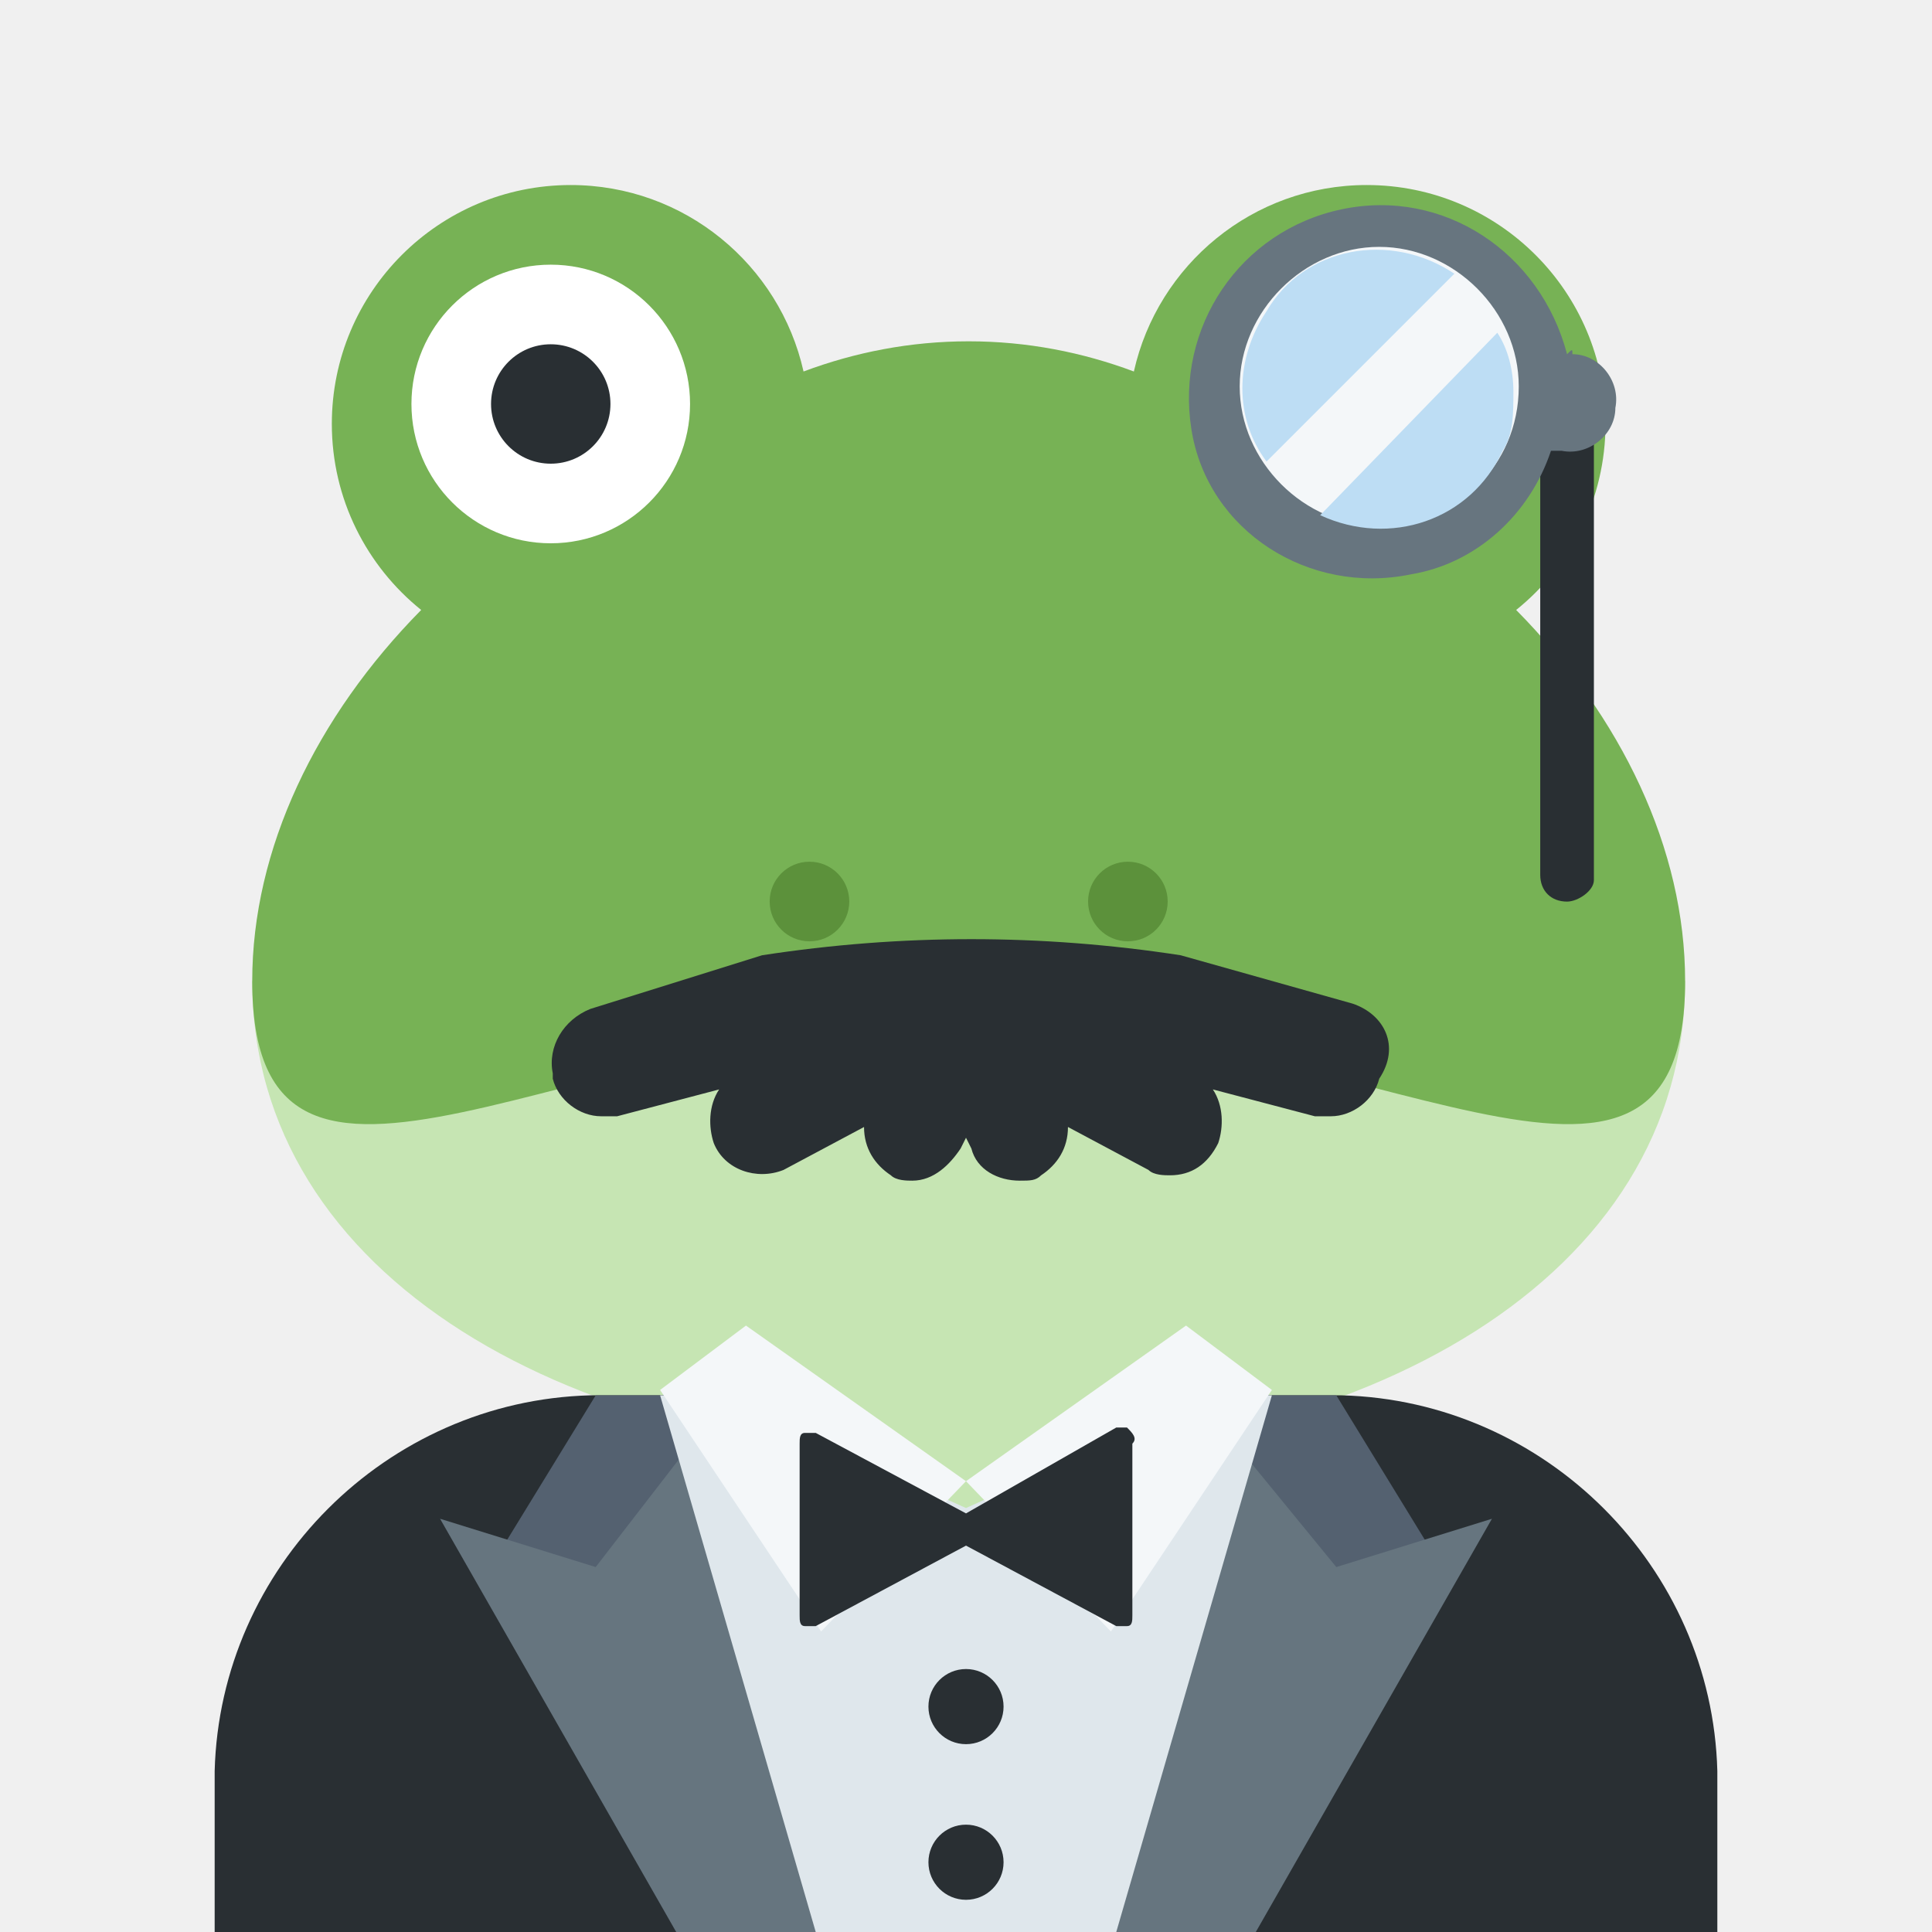
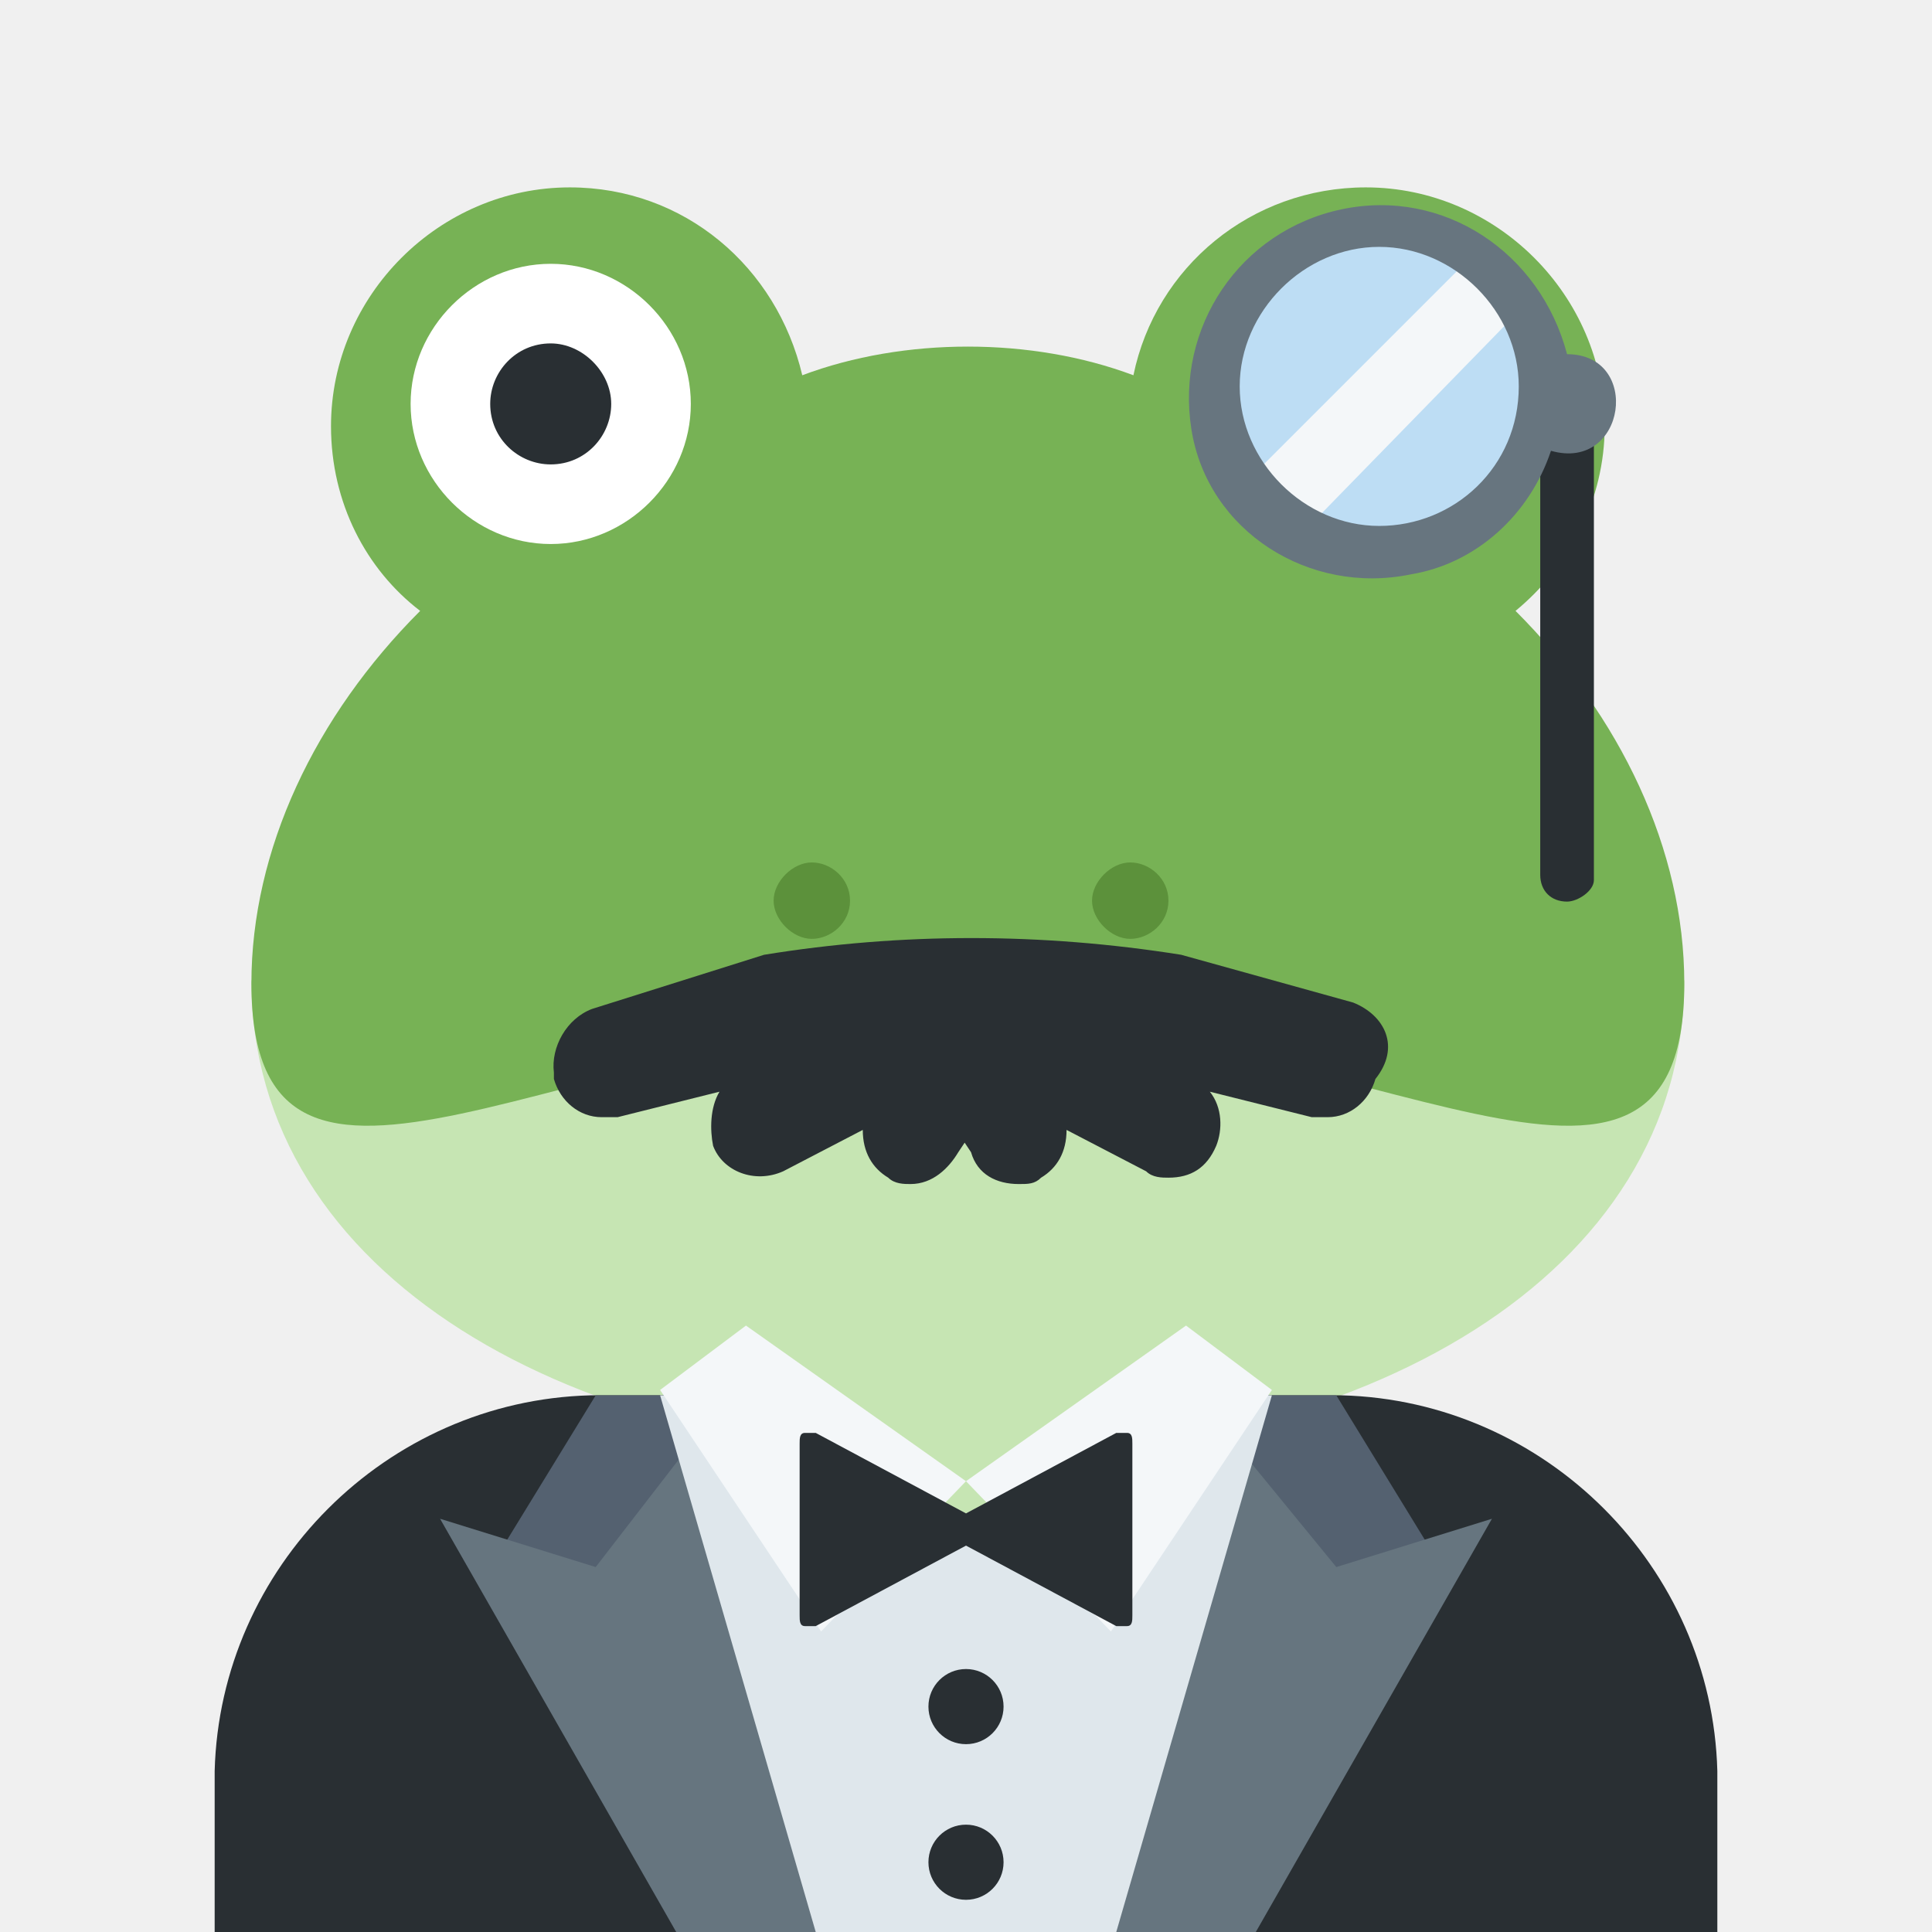
<svg xmlns="http://www.w3.org/2000/svg" version="1.1" id="Ebene_1" x="0px" y="0px" viewBox="0 0 36 36" style="enable-background:new 0 0 36 36;" xml:space="preserve">
-   <defs id="defs63">
- 			
- 			
- 			
- 			
- 			
- 			
- 			
- 			
- 			
- 		</defs>
-   <style type="text/css" id="style2">
- 	.st0{fill:#292F33;}
- 	.st1{fill:#546170;}
- 	.st2{fill:#66757F;}
- 	.st3{fill:#C6E5B3;}
- 	.st4{fill:#DFE7EC;}
- 	.st5{fill:#77B255;}
- 	.st6{fill:#FFFFFF;}
- 	.st7{fill:#5C913B;}
- 	.st8{fill:#F4F7F9;}
- 	.st9{fill:none;}
- 	.st10{fill:#67757F;}
- 	.st11{fill:#BDDDF4;}
+   <style type="text/css">
+ 	.st0{fill:#C6E5B3;}
+ 	.st1{fill:#77B255;}
+ 	.st2{fill:#FFFFFF;}
+ 	.st3{fill:#292F33;}
+ 	.st4{fill:#5C913B;}
+ 	.st5{fill:#F4F7F9;}
+ 	.st6{fill:#BDDDF4;}
+ 	.st7{fill:#67757F;}
+ 	.st8{fill:#546170;}
+ 	.st9{fill:#66757F;}
+ 	.st10{fill:#DFE7EC;}
</style>
-   <g id="Ebene_2_1_">
-     <g id="Ebene_1-2">
-       <g id="g907" transform="matrix(0.5933317,0,0,0.5933317,-9.140156,-9.027602)" style="stroke-width:1.685">
-         <path id="path22-3" style="fill:#c6e5b3;fill-opacity:1;fill-rule:nonzero;stroke:none;stroke-width:2.107" d="m 68.326,46.027 c 0,9.32 -10.074,15 -22.5,15 -12.426,0 -22.5,-5.68 -22.5,-15 h 45" />
-         <path id="path26" style="fill:#77b255;fill-opacity:1;fill-rule:nonzero;stroke:none;stroke-width:2.107" d="m 63.02,34.371 c 1.71,-1.375 2.806,-3.481 2.806,-5.845 0,-4.141 -3.357,-7.5 -7.5,-7.5 -3.576,0 -6.562,2.506 -7.312,5.856 -1.611,-0.604 -3.355,-0.948 -5.188,-0.948 -1.831,0 -3.576,0.344 -5.186,0.948 -0.751,-3.35 -3.737,-5.856 -7.314,-5.856 -4.141,0 -7.5,3.359 -7.5,7.5 0,2.364 1.097,4.47 2.806,5.845 -3.306,3.35 -5.306,7.511 -5.306,11.655 0,9.32 10.074,1.25 22.5,1.25 12.428,0 22.5,8.07 22.5,-1.25 0,-4.144 -1.999,-8.305 -5.306,-11.655" />
-         <path id="path30" style="fill:#ffffff;fill-opacity:1;fill-rule:nonzero;stroke:none;stroke-width:2.107" d="m 37.076,27.902 c 0,2.416 -1.959,4.375 -4.375,4.375 -2.416,0 -4.375,-1.959 -4.375,-4.375 0,-2.416 1.959,-4.375 4.375,-4.375 2.416,0 4.375,1.959 4.375,4.375" />
-         <path id="path34" style="fill:#292f33;fill-opacity:1;fill-rule:nonzero;stroke:none;stroke-width:2.107" d="m 34.576,27.902 c 0,1.036 -0.839,1.875 -1.875,1.875 -1.036,0 -1.875,-0.839 -1.875,-1.875 0,-1.036 0.839,-1.875 1.875,-1.875 1.036,0 1.875,0.839 1.875,1.875" />
-         <path id="path38-6" style="fill:#ffffff;fill-opacity:1;fill-rule:nonzero;stroke:none;stroke-width:2.107" d="m 63.326,27.902 c 0,2.416 -1.958,4.375 -4.375,4.375 -2.417,0 -4.375,-1.959 -4.375,-4.375 0,-2.416 1.958,-4.375 4.375,-4.375 2.417,0 4.375,1.959 4.375,4.375" />
-         <path id="path42-7" style="fill:#292f33;fill-opacity:1;fill-rule:nonzero;stroke:none;stroke-width:2.107" d="m 60.826,27.902 c 0,1.036 -0.84,1.875 -1.875,1.875 -1.035,0 -1.875,-0.839 -1.875,-1.875 0,-1.036 0.84,-1.875 1.875,-1.875 1.035,0 1.875,0.839 1.875,1.875" />
-         <path id="path46" style="fill:#5c913b;fill-opacity:1;fill-rule:nonzero;stroke:none;stroke-width:2.107" d="m 42.076,43.527 c 0,0.691 -0.56,1.25 -1.25,1.25 -0.69,0 -1.25,-0.559 -1.25,-1.25 0,-0.691 0.56,-1.25 1.25,-1.25 0.69,0 1.25,0.559 1.25,1.25" />
-         <path id="path50-3" style="fill:#5c913b;fill-opacity:1;fill-rule:nonzero;stroke:none;stroke-width:2.107" d="m 52.076,43.527 c 0,0.691 -0.559,1.25 -1.25,1.25 -0.691,0 -1.25,-0.559 -1.25,-1.25 0,-0.691 0.559,-1.25 1.25,-1.25 0.691,0 1.25,0.559 1.25,1.25" />
-       </g>
-       <path class="st0" d="M 32,36 V 33 C 31.9,29.2 28.8,26.1 25,26 H 11 c -3.8,0.1 -6.9,3.2 -7,7 v 3 z" id="path4" />
-       <path class="st1" d="M 22.5,30 26.8,29.1 24.9,26 h -2.4 z" id="path6" />
-       <path class="st2" d="m 20.6,36 h 2.8 l 4.4,-7.7 -2.9,0.9 -1.8,-2.2 z" id="path8" />
-       <path class="st1" d="M 13.5,30 9.2,29.1 11.1,26 h 2.4 z" id="path10" />
-       <path class="st2" d="M 15.4,36 H 12.6 L 8.2,28.3 11.1,29.2 12.8,27 Z" id="path12" />
-       <path class="st4" d="M 20.8,36 23.7,26 H 12.3 l 2.9,10 z" id="path16" />
-       <circle class="st0" cx="18" cy="31.8" r="0.7" id="circle18" />
-       <circle class="st0" cx="18" cy="34.7" r="0.7" id="circle20" />
-       <path class="st3" d="m 14,26.3 4,1.8 4,-1.8 v -4 h -8 z" id="path38" />
-       <path class="st8" d="m 13.9,24.7 4.1,2.9 -2.7,2.8 -3,-4.5 z m 8.2,0 -4.1,2.9 2.7,2.8 3,-4.5 z" id="path42" />
-       <path class="st0" d="m 21,26.6 c -0.1,0 -0.2,0 -0.2,0 L 18,28.2 15.2,26.7 c -0.1,0 -0.2,0 -0.2,0 -0.1,0 -0.1,0.1 -0.1,0.2 v 3.2 c 0,0.1 0,0.2 0.1,0.2 0,0 0.1,0 0.1,0 h 0.1 l 2.8,-1.5 2.8,1.5 c 0,0 0.1,0 0.1,0 0,0 0.1,0 0.1,0 0.1,0 0.1,-0.1 0.1,-0.2 v -3.2 c 0.1,-0.1 0,-0.2 -0.1,-0.3 z" id="path44" />
-       <rect y="0" class="st9" width="36" height="36" id="rect46" x="0" />
-       <circle class="st8" cx="25.7" cy="7.3" r="3" id="circle48" />
-       <path class="st0" d="m 29.2,16.8 c -0.3,0 -0.5,-0.2 -0.5,-0.5 V 7.5 c 0,-0.3 0.2,-0.5 0.5,-0.5 0.3,0 0.5,0.2 0.5,0.5 v 0 8.9 c 0,0.2 -0.3,0.4 -0.5,0.4 z" id="path50" />
-       <path class="st10" d="m 29.2,6.6 v 0 C 28.7,4.7 26.9,3.5 25,3.9 23.1,4.3 21.9,6.1 22.2,8 c 0.3,1.9 2.2,3.1 4.1,2.7 1.2,-0.2 2.2,-1.1 2.6,-2.3 h 0.2 c 0.5,0.1 1,-0.3 1,-0.8 0.1,-0.5 -0.3,-1 -0.8,-1 0,-0.1 0,-0.1 -0.1,0 z m -3.5,3.2 c -1.4,0 -2.6,-1.2 -2.6,-2.6 0,-1.4 1.2,-2.6 2.6,-2.6 1.4,0 2.6,1.2 2.6,2.6 v 0 c 0,1.5 -1.2,2.6 -2.6,2.6 z" id="path52" />
-       <path class="st11" d="M 27.1,5.1 C 25.9,4.3 24.3,4.6 23.6,5.8 23,6.7 23,7.8 23.6,8.6 Z m -2.5,4.5 c 1.3,0.6 2.8,0.1 3.4,-1.2 0.2,-0.3 0.2,-0.7 0.2,-1.1 0,-0.4 -0.1,-0.8 -0.3,-1.1 z" id="path54" />
-       <path class="st0" d="M 25.2,18.7 22,17.8 c -2.6,-0.4 -5.2,-0.4 -7.8,0 l -3.2,1 c -0.5,0.2 -0.8,0.7 -0.7,1.2 0,0 0,0 0,0.1 0.1,0.4 0.5,0.7 0.9,0.7 0.1,0 0.2,0 0.3,0 l 1.9,-0.5 c -0.2,0.3 -0.2,0.7 -0.1,1 0.2,0.5 0.8,0.7 1.3,0.5 L 16.1,21 c 0,0.4 0.2,0.7 0.5,0.9 0.1,0.1 0.3,0.1 0.4,0.1 0.4,0 0.7,-0.3 0.9,-0.6 l 0.1,-0.2 0.1,0.2 c 0.1,0.4 0.5,0.6 0.9,0.6 0.2,0 0.3,0 0.4,-0.1 0.3,-0.2 0.5,-0.5 0.5,-0.9 l 1.5,0.8 c 0.1,0.1 0.3,0.1 0.4,0.1 0.4,0 0.7,-0.2 0.9,-0.6 0.1,-0.3 0.1,-0.7 -0.1,-1 l 1.9,0.5 c 0.1,0 0.2,0 0.3,0 0.4,0 0.8,-0.3 0.9,-0.7 0.4,-0.6 0.1,-1.2 -0.5,-1.4 0,0 0,0 0,0 z" id="path56" />
-     </g>
+   <g id="g907" transform="matrix(0.5933317,0,0,0.5933317,-9.140156,-9.027602)">
+     <path id="path22-3" class="st0" d="M68.3,46c0,9.3-10.1,15-22.5,15s-22.5-5.7-22.5-15H68.3" />
+     <path id="path26" class="st1" d="M63,34.4c1.7-1.4,2.8-3.5,2.8-5.8c0-4.1-3.4-7.5-7.5-7.5c-3.6,0-6.6,2.5-7.3,5.9   c-1.6-0.6-3.4-0.9-5.2-0.9c-1.8,0-3.6,0.3-5.2,0.9c-0.8-3.4-3.7-5.9-7.3-5.9c-4.1,0-7.5,3.4-7.5,7.5c0,2.4,1.1,4.5,2.8,5.8   c-3.3,3.3-5.3,7.5-5.3,11.7c0,9.3,10.1,1.2,22.5,1.2c12.4,0,22.5,8.1,22.5-1.2C68.3,41.9,66.3,37.7,63,34.4" />
+     <path id="path30" class="st2" d="M37.1,27.9c0,2.4-2,4.4-4.4,4.4c-2.4,0-4.4-2-4.4-4.4s2-4.4,4.4-4.4   C35.1,23.5,37.1,25.5,37.1,27.9" />
+     <path id="path34" class="st3" d="M34.6,27.9c0,1-0.8,1.9-1.9,1.9c-1,0-1.9-0.8-1.9-1.9c0-1,0.8-1.9,1.9-1.9   C33.7,26,34.6,26.9,34.6,27.9" />
+     <path id="path38-6" class="st2" d="M63.3,27.9c0,2.4-2,4.4-4.4,4.4s-4.4-2-4.4-4.4s2-4.4,4.4-4.4S63.3,25.5,63.3,27.9" />
+     <path id="path42-7" class="st3" d="M60.8,27.9c0,1-0.8,1.9-1.9,1.9s-1.9-0.8-1.9-1.9c0-1,0.8-1.9,1.9-1.9S60.8,26.9,60.8,27.9" />
+     <path id="path46" class="st4" d="M42.1,43.5c0,0.7-0.6,1.2-1.2,1.2s-1.2-0.6-1.2-1.2s0.6-1.2,1.2-1.2S42.1,42.8,42.1,43.5" />
+     <path id="path50-3" class="st4" d="M52.1,43.5c0,0.7-0.6,1.2-1.2,1.2s-1.2-0.6-1.2-1.2s0.6-1.2,1.2-1.2S52.1,42.8,52.1,43.5" />
+     <path id="path56" class="st3" d="M57.9,46.7l-5.4-1.5c-4.4-0.7-8.8-0.7-13.1,0l-5.4,1.7c-0.8,0.3-1.3,1.2-1.2,2c0,0,0,0,0,0.2   c0.2,0.7,0.8,1.2,1.5,1.2c0.2,0,0.3,0,0.5,0l3.2-0.8c-0.3,0.5-0.3,1.2-0.2,1.7c0.3,0.8,1.3,1.2,2.2,0.8l2.5-1.3   c0,0.7,0.3,1.2,0.8,1.5c0.2,0.2,0.5,0.2,0.7,0.2c0.7,0,1.2-0.5,1.5-1l0.2-0.3l0.2,0.3c0.2,0.7,0.8,1,1.5,1c0.3,0,0.5,0,0.7-0.2   c0.5-0.3,0.8-0.8,0.8-1.5l2.5,1.3c0.2,0.2,0.5,0.2,0.7,0.2c0.7,0,1.2-0.3,1.5-1c0.2-0.5,0.2-1.2-0.2-1.7l3.2,0.8c0.2,0,0.3,0,0.5,0   c0.7,0,1.3-0.5,1.5-1.2C59.4,48.1,58.9,47.1,57.9,46.7C57.9,46.7,57.9,46.7,57.9,46.7z" />
+   </g>
+   <g>
+     <circle id="circle48" class="st5" cx="25.7" cy="7.3" r="3" />
+     <path class="st6" d="M28.7,7.3c0,1.7-1.3,3-3,3c-0.5,0-1-0.1-1.4-0.4l4-4.1C28.5,6.2,28.7,6.8,28.7,7.3z M25.7,4.3   c-1.7,0-3,1.3-3,3c0,0.6,0.2,1.2,0.5,1.7l4.2-4.2C26.9,4.5,26.3,4.3,25.7,4.3z" />
+     <path id="path50" class="st3" d="M29.2,16.8c-0.3,0-0.5-0.2-0.5-0.5V7.5c0-0.3,0.2-0.5,0.5-0.5s0.5,0.2,0.5,0.5l0,0v8.9   C29.7,16.6,29.4,16.8,29.2,16.8z" />
+     <path id="path52" class="st7" d="M29.2,6.6L29.2,6.6c-0.5-1.9-2.3-3.1-4.2-2.7S21.9,6.1,22.2,8c0.3,1.9,2.2,3.1,4.1,2.7   c1.2-0.2,2.2-1.1,2.6-2.3C30.3,8.8,30.6,6.6,29.2,6.6z M25.7,9.8c-1.4,0-2.6-1.2-2.6-2.6s1.2-2.6,2.6-2.6s2.6,1.2,2.6,2.6l0,0   C28.3,8.7,27.1,9.8,25.7,9.8z" />
+   </g>
+   <g>
+     <path id="path4" class="st3" d="M32,36v-3c-0.1-3.8-3.2-6.9-7-7H11c-3.8,0.1-6.9,3.2-7,7v3H32z" />
+     <path id="path6" class="st8" d="M22.5,30l4.3-0.9L24.9,26h-2.4V30z" />
+     <path id="path8" class="st9" d="M20.6,36h2.8l4.4-7.7l-2.9,0.9L23.1,27L20.6,36z" />
+     <path id="path10" class="st8" d="M13.5,30l-4.3-0.9l1.9-3.1h2.4V30z" />
+     <path id="path12" class="st9" d="M15.4,36h-2.8l-4.4-7.7l2.9,0.9l1.7-2.2L15.4,36z" />
+     <path id="path16" class="st10" d="M20.8,36l2.9-10H12.3l2.9,10H20.8z" />
+     <path id="path38" class="st0" d="M14,26.3l4,1.9l4-1.9v-4h-8V26.3z" />
+     <path id="path42" class="st5" d="M13.9,24.7l4.1,2.9l-2.7,2.8l-3-4.5L13.9,24.7z M22.1,24.7L18,27.6l2.7,2.8l3-4.5L22.1,24.7z" />
+     <circle id="circle18" class="st3" cx="18" cy="31.8" r="0.7" />
+     <circle id="circle20" class="st3" cx="18" cy="34.7" r="0.7" />
+     <path class="st3" d="M21.1,26.9v3.2c0,0.1,0,0.2-0.1,0.2h-0.2L18,28.8l-2.8,1.5H15c-0.1,0-0.1-0.1-0.1-0.2v-3.2   c0-0.1,0-0.2,0.1-0.2c0,0,0.1,0,0.2,0l2.8,1.5l2.8-1.5c0.1,0,0.2,0,0.2,0C21.1,26.7,21.1,26.8,21.1,26.9z" />
  </g>
</svg>
